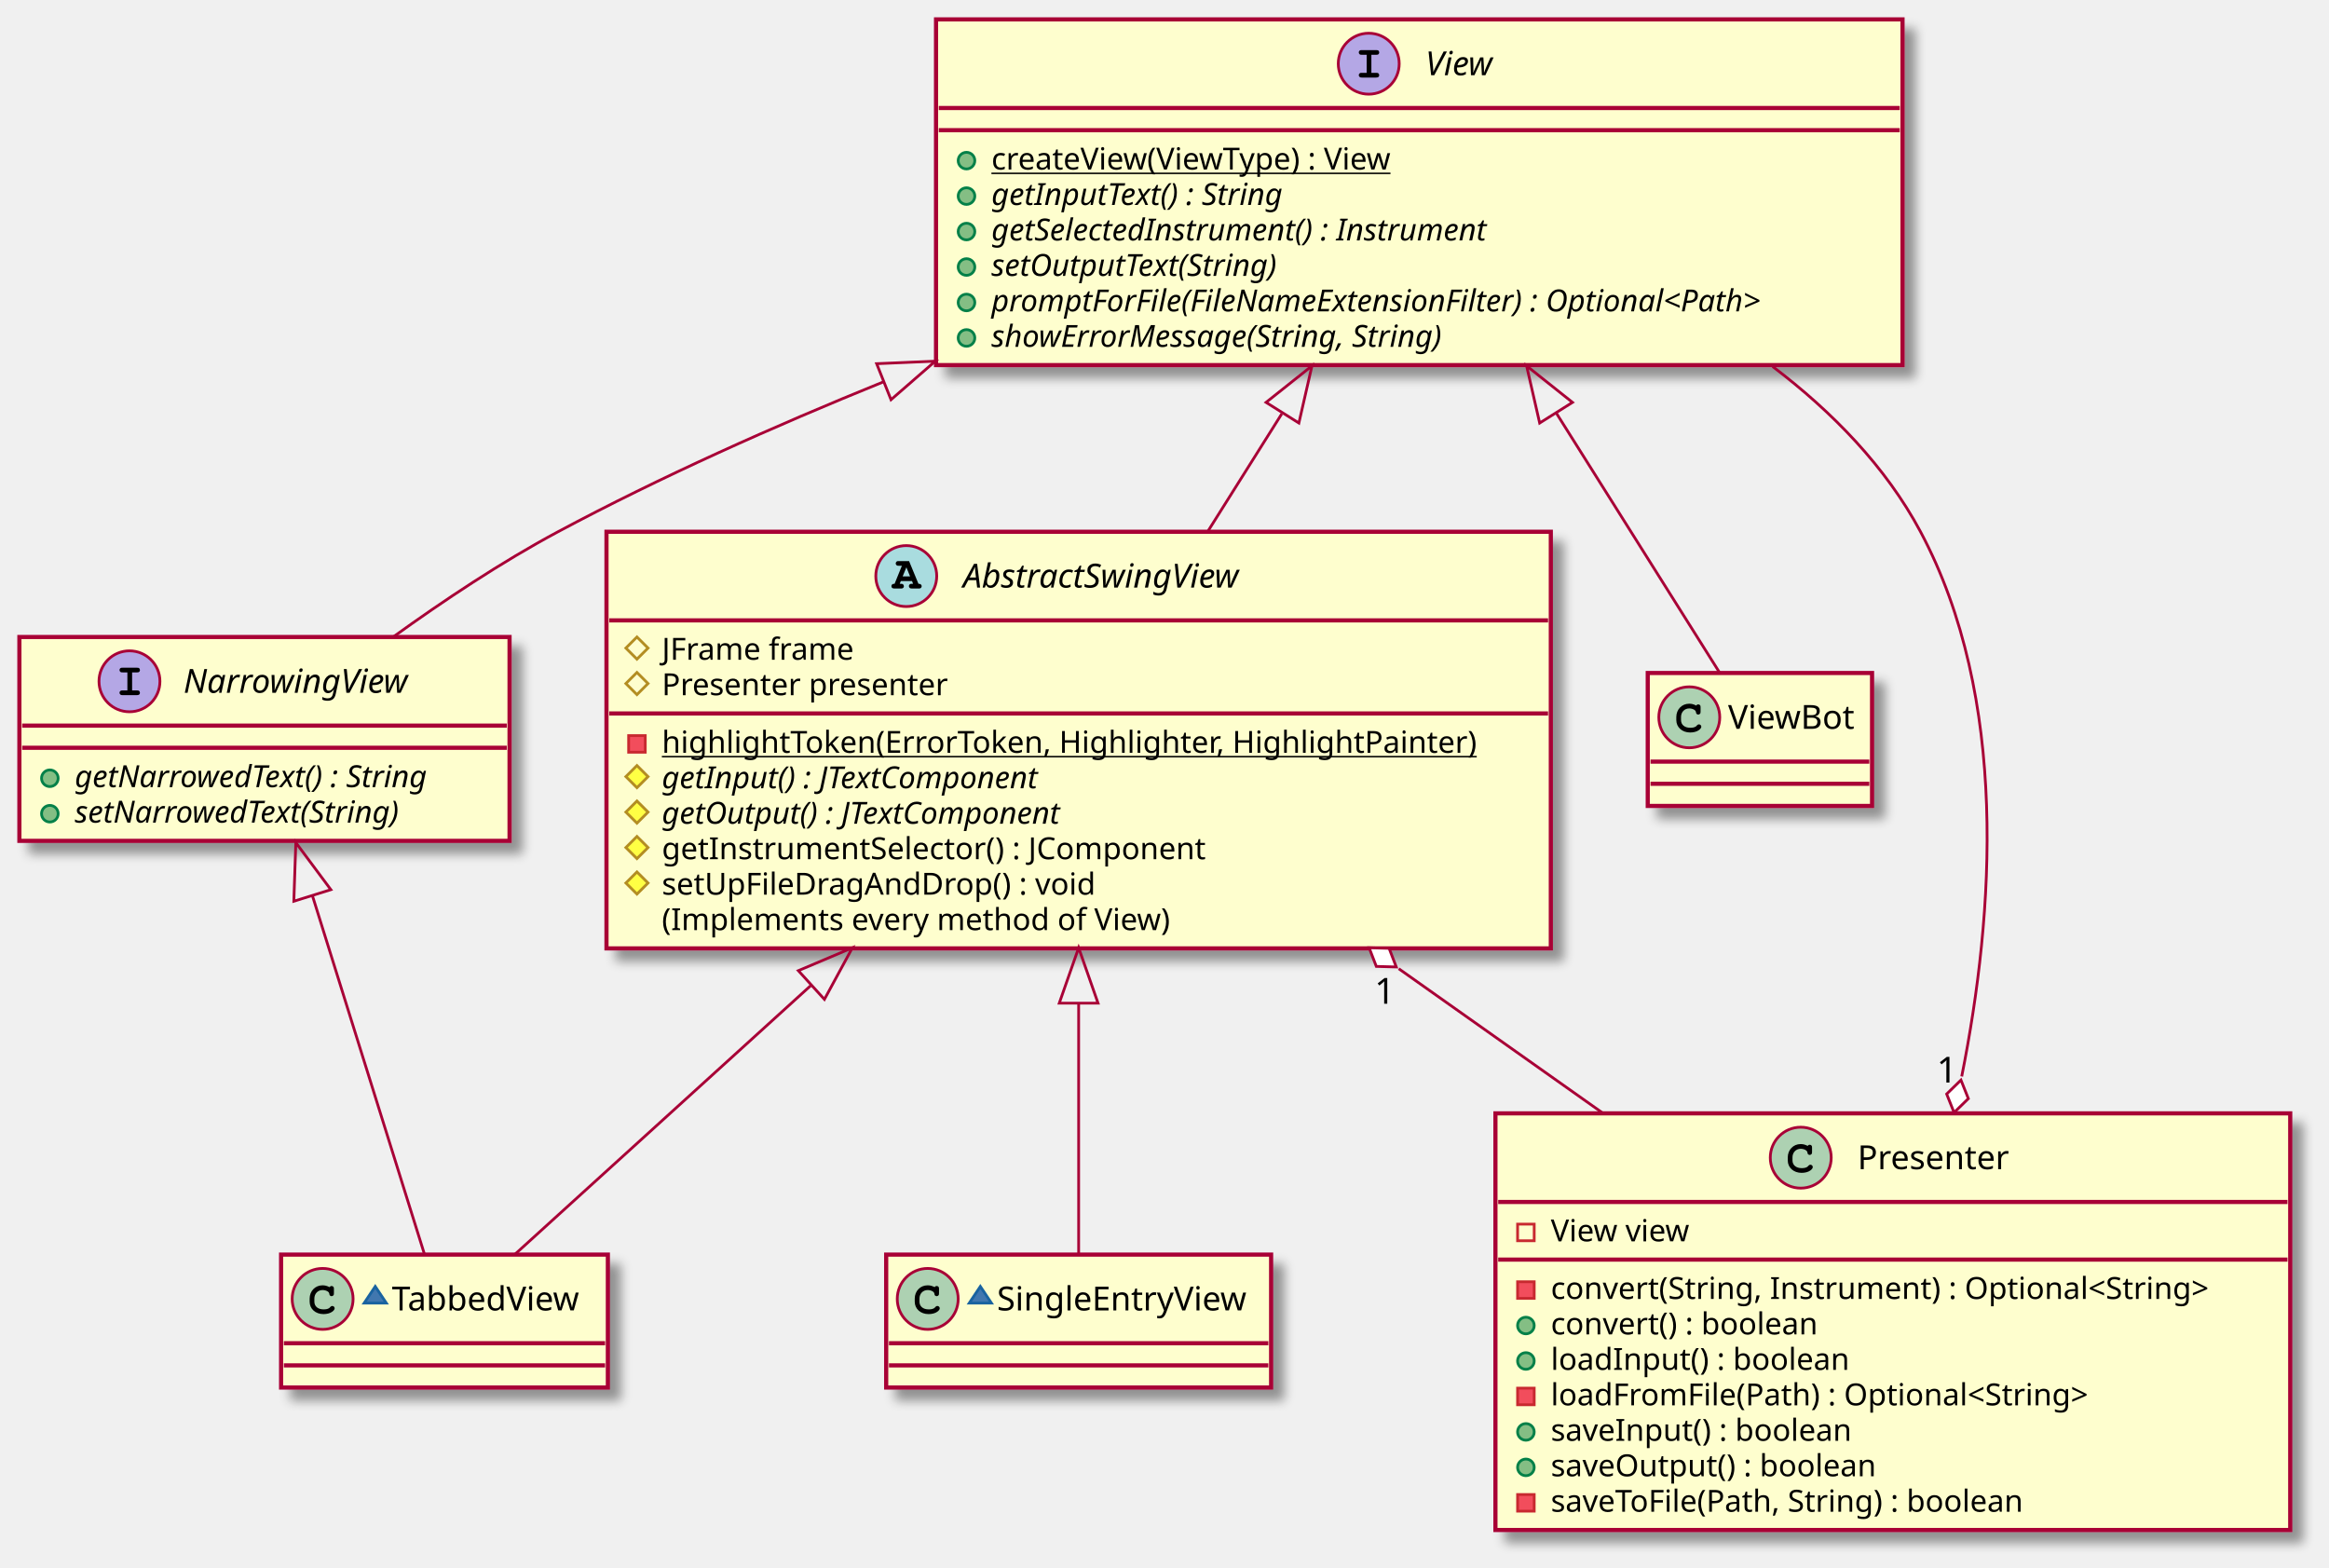
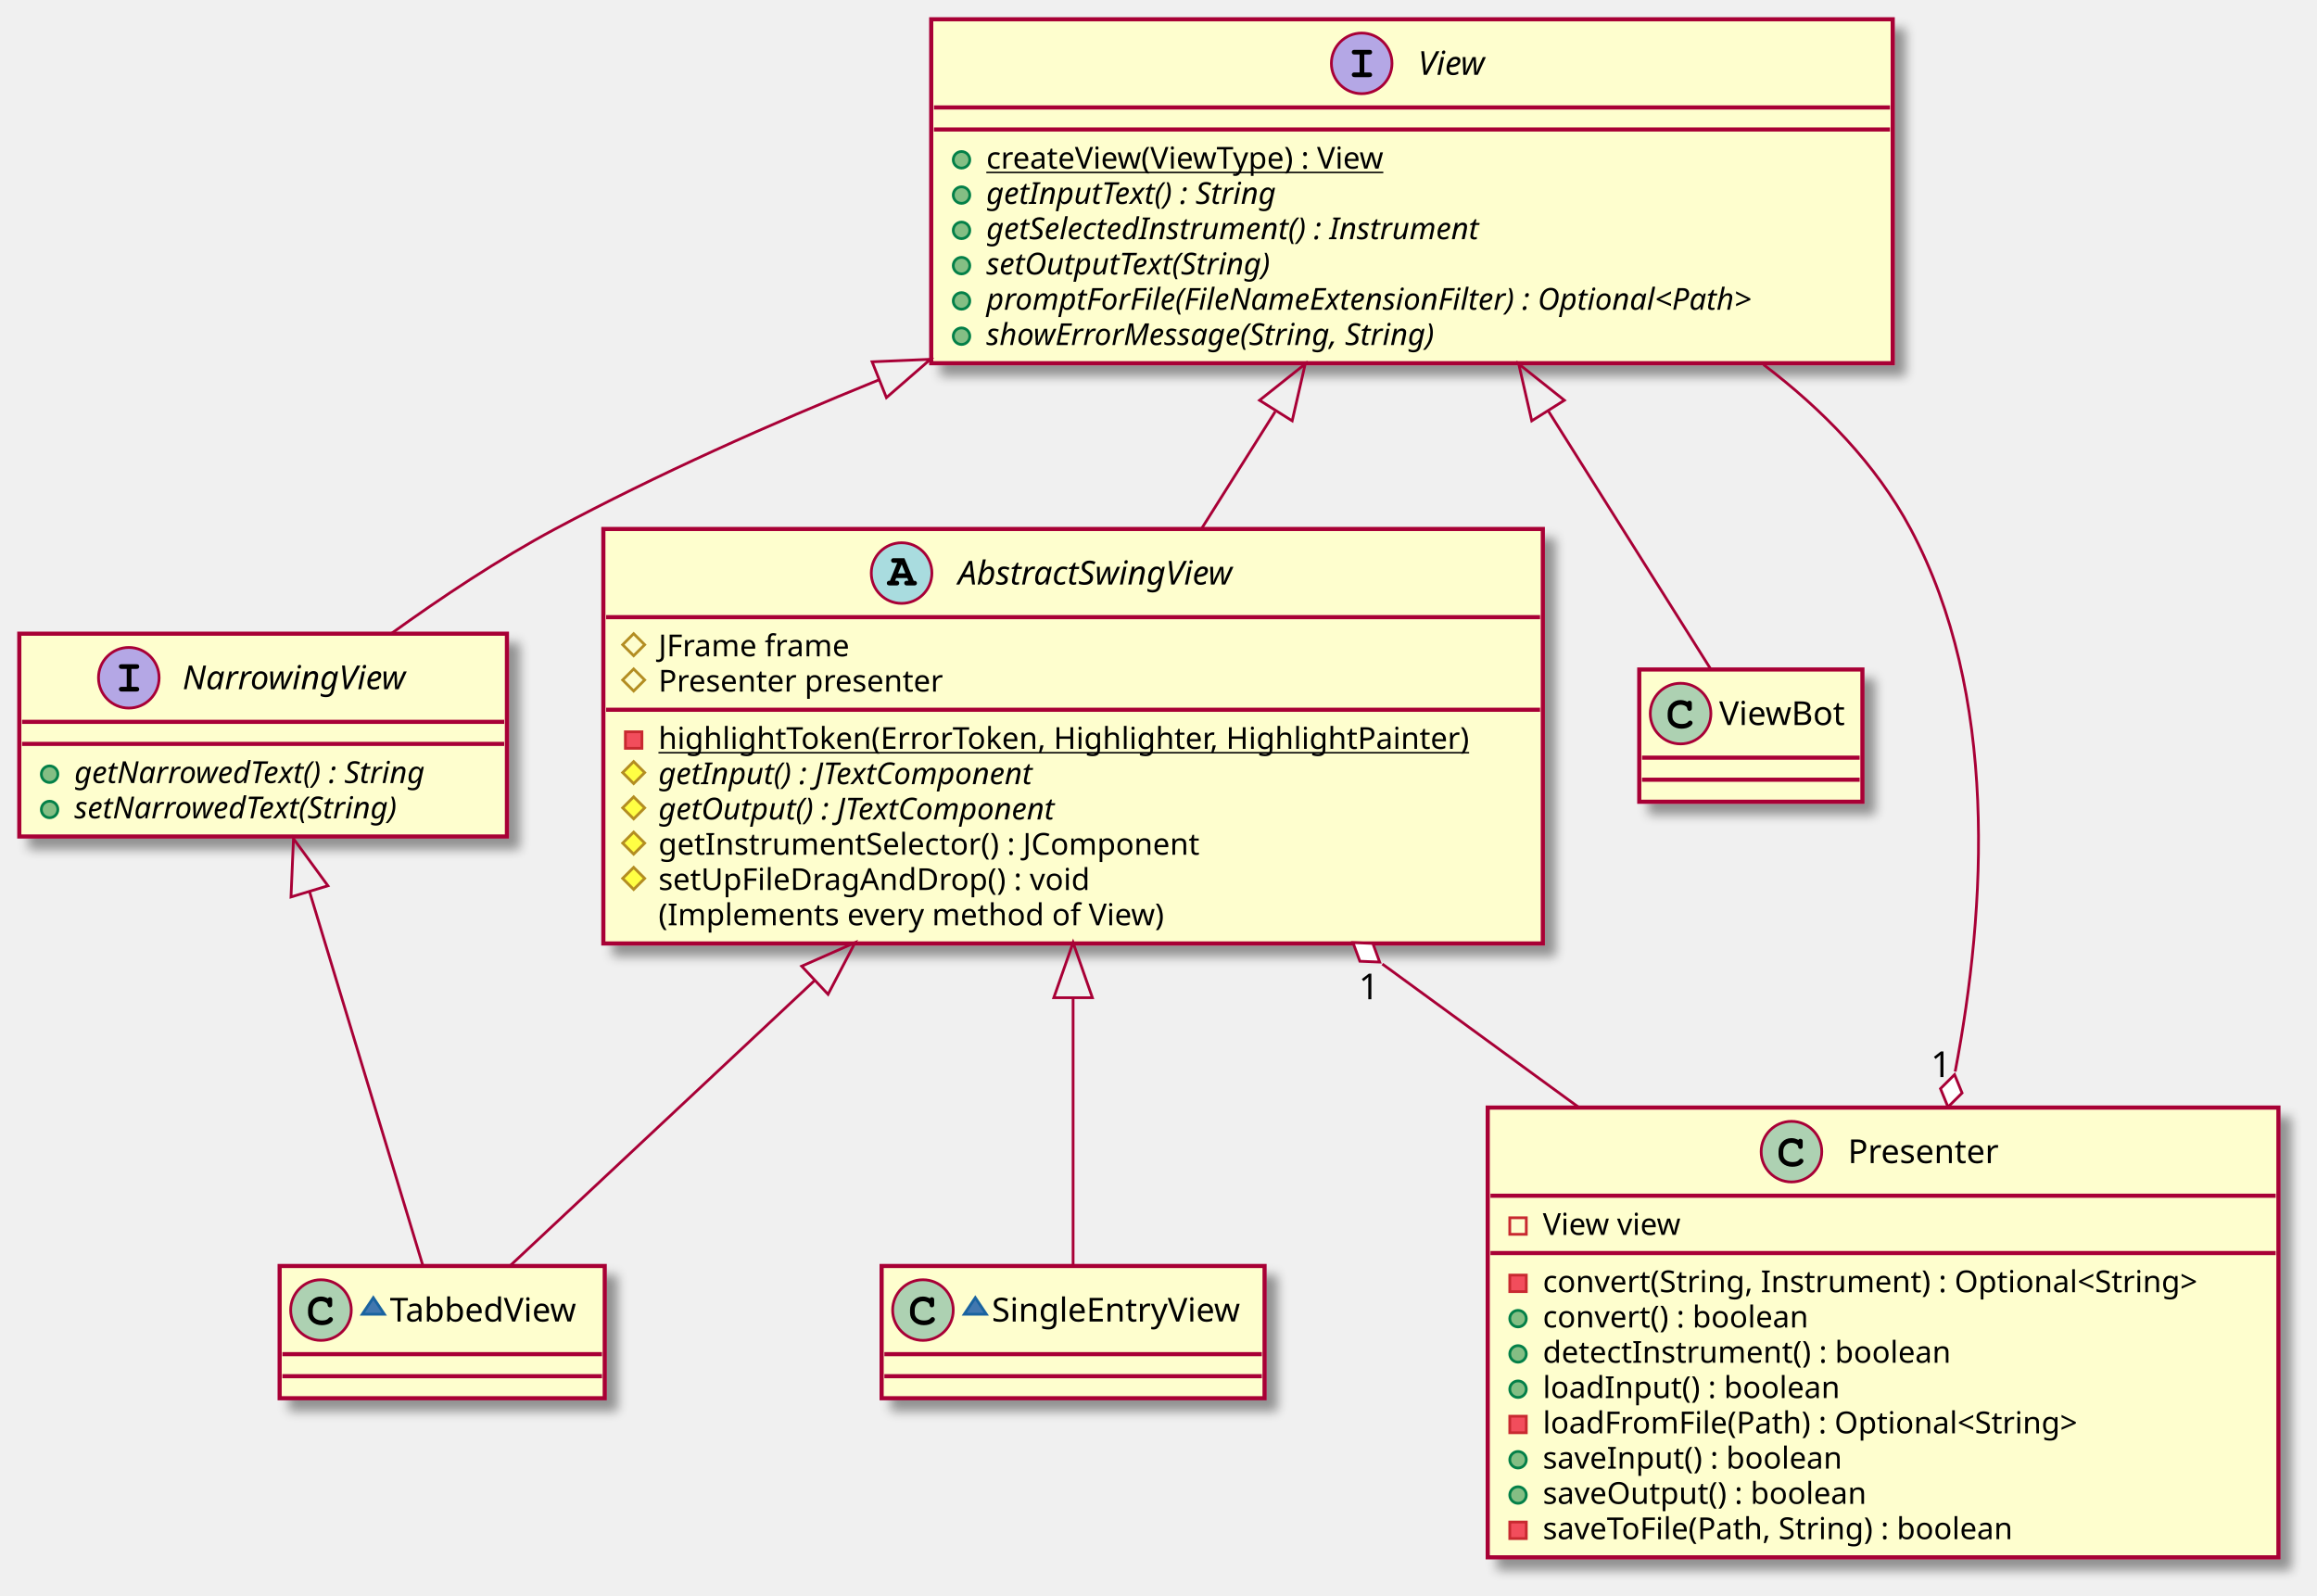
- <svg xmlns="http://www.w3.org/2000/svg" contentScriptType="application/ecmascript" contentStyleType="text/css" height="566px" preserveAspectRatio="none" style="width:841px;height:566px;" version="1.1" viewBox="0 0 841 566" width="841px" zoomAndPan="magnify">
+ <svg xmlns="http://www.w3.org/2000/svg" contentScriptType="application/ecmascript" contentStyleType="text/css" height="579px" preserveAspectRatio="none" style="width:841px;height:579px;" version="1.1" viewBox="0 0 841 579" width="841px" zoomAndPan="magnify">
  <defs>
-     <filter height="300%" id="fc795cn2rdwte" width="300%" x="-1" y="-1">
+     <filter height="300%" id="f1arp158knhkvv" width="300%" x="-1" y="-1">
      <feGaussianBlur result="blurOut" stdDeviation="2.0" />
      <feColorMatrix in="blurOut" result="blurOut2" type="matrix" values="0 0 0 0 0 0 0 0 0 0 0 0 0 0 0 0 0 0 .4 0" />
      <feOffset dx="4.0" dy="4.0" in="blurOut2" result="blurOut3" />
      <feBlend in="SourceGraphic" in2="blurOut3" mode="normal" />
    </filter>
  </defs>
  <g>
-     <rect codeLine="1" fill="#FEFECE" filter="url(#fc795cn2rdwte)" height="124.828" id="View" style="stroke:#A80036;stroke-width:1.5;" width="349" x="338" y="7" />
+     <rect codeLine="1" fill="#FEFECE" filter="url(#f1arp158knhkvv)" height="124.828" id="View" style="stroke:#A80036;stroke-width:1.5;" width="349" x="338" y="7" />
    <ellipse cx="494.25" cy="23" fill="#B4A7E5" rx="11" ry="11" style="stroke:#A80036;stroke-width:1.0;" />
    <path d="M495.203,19.781 L496.922,19.781 C497.312,19.781 497.5,19.75 497.625,19.672 C497.891,19.516 498.031,19.234 498.031,18.938 C498.031,18.672 497.922,18.406 497.688,18.234 C497.516,18.125 497.375,18.094 496.922,18.094 L491.781,18.094 C491.344,18.094 491.219,18.109 491.062,18.203 C490.812,18.359 490.656,18.656 490.656,18.938 C490.656,19.219 490.797,19.469 491.016,19.641 C491.172,19.75 491.359,19.781 491.781,19.781 L493.5,19.781 L493.5,26.297 L491.781,26.297 C491.344,26.297 491.219,26.312 491.062,26.422 C490.812,26.578 490.656,26.859 490.656,27.156 C490.656,27.406 490.797,27.672 491.016,27.828 C491.172,27.953 491.375,28 491.781,28 L496.922,28 C497.672,28 498.031,27.719 498.031,27.156 C498.031,26.875 497.922,26.625 497.688,26.453 C497.516,26.328 497.375,26.297 496.922,26.297 L495.203,26.297 L495.203,19.781 Z " fill="#000000" />
    <text fill="#000000" font-family="sans-serif" font-size="12" font-style="italic" lengthAdjust="spacing" textLength="28" x="514.75" y="27.154">View</text>
    <line style="stroke:#A80036;stroke-width:1.5;" x1="339" x2="686" y1="39" y2="39" />
    <line style="stroke:#A80036;stroke-width:1.5;" x1="339" x2="686" y1="47" y2="47" />
    <ellipse cx="349" cy="58" fill="#84BE84" rx="3" ry="3" style="stroke:#038048;stroke-width:1.0;" />
    <text fill="#000000" font-family="sans-serif" font-size="11" lengthAdjust="spacing" text-decoration="underline" textLength="169" x="358" y="61.21">createView(ViewType) : View</text>
    <ellipse cx="349" cy="70.805" fill="#84BE84" rx="3" ry="3" style="stroke:#038048;stroke-width:1.0;" />
    <text fill="#000000" font-family="sans-serif" font-size="11" font-style="italic" lengthAdjust="spacing" textLength="124" x="358" y="74.015">getInputText() : String</text>
    <ellipse cx="349" cy="83.609" fill="#84BE84" rx="3" ry="3" style="stroke:#038048;stroke-width:1.0;" />
    <text fill="#000000" font-family="sans-serif" font-size="11" font-style="italic" lengthAdjust="spacing" textLength="208" x="358" y="86.82">getSelectedInstrument() : Instrument</text>
    <ellipse cx="349" cy="96.414" fill="#84BE84" rx="3" ry="3" style="stroke:#038048;stroke-width:1.0;" />
    <text fill="#000000" font-family="sans-serif" font-size="11" font-style="italic" lengthAdjust="spacing" textLength="121" x="358" y="99.624">setOutputText(String)</text>
    <ellipse cx="349" cy="109.219" fill="#84BE84" rx="3" ry="3" style="stroke:#038048;stroke-width:1.0;" />
    <text fill="#000000" font-family="sans-serif" font-size="11" font-style="italic" lengthAdjust="spacing" textLength="323" x="358" y="112.429">promptForFile(FileNameExtensionFilter) : Optional&lt;Path&gt;</text>
    <ellipse cx="349" cy="122.023" fill="#84BE84" rx="3" ry="3" style="stroke:#038048;stroke-width:1.0;" />
    <text fill="#000000" font-family="sans-serif" font-size="11" font-style="italic" lengthAdjust="spacing" textLength="189" x="358" y="125.234">showErrorMessage(String, String)</text>
-     <rect codeLine="10" fill="#FEFECE" filter="url(#fc795cn2rdwte)" height="73.609" id="NarrowingView" style="stroke:#A80036;stroke-width:1.5;" width="177" x="7" y="230" />
+     <rect codeLine="10" fill="#FEFECE" filter="url(#f1arp158knhkvv)" height="73.609" id="NarrowingView" style="stroke:#A80036;stroke-width:1.5;" width="177" x="7" y="230" />
    <ellipse cx="46.75" cy="246" fill="#B4A7E5" rx="11" ry="11" style="stroke:#A80036;stroke-width:1.0;" />
    <path d="M47.703,242.781 L49.422,242.781 C49.812,242.781 50,242.75 50.125,242.672 C50.391,242.516 50.531,242.234 50.531,241.938 C50.531,241.672 50.422,241.406 50.188,241.234 C50.016,241.125 49.875,241.094 49.422,241.094 L44.281,241.094 C43.844,241.094 43.719,241.109 43.562,241.203 C43.312,241.359 43.156,241.656 43.156,241.938 C43.156,242.219 43.297,242.469 43.516,242.641 C43.672,242.75 43.859,242.781 44.281,242.781 L46,242.781 L46,249.297 L44.281,249.297 C43.844,249.297 43.719,249.312 43.562,249.422 C43.312,249.578 43.156,249.859 43.156,250.156 C43.156,250.406 43.297,250.672 43.516,250.828 C43.672,250.953 43.875,251 44.281,251 L49.422,251 C50.172,251 50.531,250.719 50.531,250.156 C50.531,249.875 50.422,249.625 50.188,249.453 C50.016,249.328 49.875,249.297 49.422,249.297 L47.703,249.297 L47.703,242.781 Z " fill="#000000" />
    <text fill="#000000" font-family="sans-serif" font-size="12" font-style="italic" lengthAdjust="spacing" textLength="90" x="66.25" y="250.154">NarrowingView</text>
    <line style="stroke:#A80036;stroke-width:1.5;" x1="8" x2="183" y1="262" y2="262" />
    <line style="stroke:#A80036;stroke-width:1.5;" x1="8" x2="183" y1="270" y2="270" />
    <ellipse cx="18" cy="281" fill="#84BE84" rx="3" ry="3" style="stroke:#038048;stroke-width:1.0;" />
    <text fill="#000000" font-family="sans-serif" font-size="11" font-style="italic" lengthAdjust="spacing" textLength="151" x="27" y="284.21">getNarrowedText() : String</text>
    <ellipse cx="18" cy="293.805" fill="#84BE84" rx="3" ry="3" style="stroke:#038048;stroke-width:1.0;" />
    <text fill="#000000" font-family="sans-serif" font-size="11" font-style="italic" lengthAdjust="spacing" textLength="138" x="27" y="297.015">setNarrowedText(String)</text>
-     <rect codeLine="15" fill="#FEFECE" filter="url(#fc795cn2rdwte)" height="150.438" id="Presenter" style="stroke:#A80036;stroke-width:1.5;" width="287" x="540" y="402" />
+     <rect codeLine="15" fill="#FEFECE" filter="url(#f1arp158knhkvv)" height="163.242" id="Presenter" style="stroke:#A80036;stroke-width:1.5;" width="287" x="540" y="402" />
    <ellipse cx="650.25" cy="418" fill="#ADD1B2" rx="11" ry="11" style="stroke:#A80036;stroke-width:1.0;" />
    <path d="M652.594,413.672 C651.656,413.234 651.062,413.094 650.188,413.094 C647.562,413.094 645.562,415.172 645.562,417.891 L645.562,419.016 C645.562,421.594 647.672,423.484 650.562,423.484 C651.781,423.484 652.938,423.188 653.688,422.641 C654.266,422.234 654.594,421.781 654.594,421.391 C654.594,420.938 654.203,420.547 653.734,420.547 C653.516,420.547 653.312,420.625 653.125,420.812 C652.672,421.297 652.672,421.297 652.484,421.391 C652.062,421.656 651.375,421.781 650.609,421.781 C648.562,421.781 647.266,420.688 647.266,418.984 L647.266,417.891 C647.266,416.109 648.516,414.797 650.25,414.797 C650.828,414.797 651.438,414.953 651.906,415.203 C652.391,415.484 652.562,415.703 652.656,416.109 C652.719,416.516 652.75,416.641 652.891,416.766 C653.031,416.906 653.266,417.016 653.484,417.016 C653.75,417.016 654.016,416.875 654.188,416.656 C654.297,416.5 654.328,416.312 654.328,415.891 L654.328,414.469 C654.328,414.031 654.312,413.906 654.219,413.75 C654.062,413.484 653.781,413.344 653.484,413.344 C653.188,413.344 652.984,413.438 652.766,413.75 L652.594,413.672 Z " fill="#000000" />
    <text fill="#000000" font-family="sans-serif" font-size="12" lengthAdjust="spacing" textLength="58" x="670.75" y="422.154">Presenter</text>
    <line style="stroke:#A80036;stroke-width:1.5;" x1="541" x2="826" y1="434" y2="434" />
    <rect fill="none" height="6" style="stroke:#C82930;stroke-width:1.0;" width="6" x="548" y="442" />
    <text fill="#000000" font-family="sans-serif" font-size="11" lengthAdjust="spacing" textLength="59" x="560" y="448.21">View view</text>
    <line style="stroke:#A80036;stroke-width:1.5;" x1="541" x2="826" y1="454.805" y2="454.805" />
    <rect fill="#F24D5C" height="6" style="stroke:#C82930;stroke-width:1.0;" width="6" x="548" y="462.805" />
    <text fill="#000000" font-family="sans-serif" font-size="11" lengthAdjust="spacing" textLength="261" x="560" y="469.015">convert(String, Instrument) : Optional&lt;String&gt;</text>
    <ellipse cx="551" cy="478.609" fill="#84BE84" rx="3" ry="3" style="stroke:#038048;stroke-width:1.0;" />
    <text fill="#000000" font-family="sans-serif" font-size="11" lengthAdjust="spacing" textLength="108" x="560" y="481.82">convert() : boolean</text>
    <ellipse cx="551" cy="491.414" fill="#84BE84" rx="3" ry="3" style="stroke:#038048;stroke-width:1.0;" />
-     <text fill="#000000" font-family="sans-serif" font-size="11" lengthAdjust="spacing" textLength="117" x="560" y="494.625">loadInput() : boolean</text>
-     <rect fill="#F24D5C" height="6" style="stroke:#C82930;stroke-width:1.0;" width="6" x="548" y="501.219" />
-     <text fill="#000000" font-family="sans-serif" font-size="11" lengthAdjust="spacing" textLength="213" x="560" y="507.429">loadFromFile(Path) : Optional&lt;String&gt;</text>
-     <ellipse cx="551" cy="517.023" fill="#84BE84" rx="3" ry="3" style="stroke:#038048;stroke-width:1.0;" />
-     <text fill="#000000" font-family="sans-serif" font-size="11" lengthAdjust="spacing" textLength="121" x="560" y="520.234">saveInput() : boolean</text>
+     <text fill="#000000" font-family="sans-serif" font-size="11" lengthAdjust="spacing" textLength="163" x="560" y="494.625">detectInstrument() : boolean</text>
+     <ellipse cx="551" cy="504.219" fill="#84BE84" rx="3" ry="3" style="stroke:#038048;stroke-width:1.0;" />
+     <text fill="#000000" font-family="sans-serif" font-size="11" lengthAdjust="spacing" textLength="117" x="560" y="507.429">loadInput() : boolean</text>
+     <rect fill="#F24D5C" height="6" style="stroke:#C82930;stroke-width:1.0;" width="6" x="548" y="514.023" />
+     <text fill="#000000" font-family="sans-serif" font-size="11" lengthAdjust="spacing" textLength="213" x="560" y="520.234">loadFromFile(Path) : Optional&lt;String&gt;</text>
    <ellipse cx="551" cy="529.828" fill="#84BE84" rx="3" ry="3" style="stroke:#038048;stroke-width:1.0;" />
-     <text fill="#000000" font-family="sans-serif" font-size="11" lengthAdjust="spacing" textLength="131" x="560" y="533.039">saveOutput() : boolean</text>
-     <rect fill="#F24D5C" height="6" style="stroke:#C82930;stroke-width:1.0;" width="6" x="548" y="539.633" />
-     <text fill="#000000" font-family="sans-serif" font-size="11" lengthAdjust="spacing" textLength="191" x="560" y="545.843">saveToFile(Path, String) : boolean</text>
-     <rect codeLine="27" fill="#FEFECE" filter="url(#fc795cn2rdwte)" height="150.438" id="AbstractSwingView" style="stroke:#A80036;stroke-width:1.5;" width="341" x="219" y="192" />
+     <text fill="#000000" font-family="sans-serif" font-size="11" lengthAdjust="spacing" textLength="121" x="560" y="533.039">saveInput() : boolean</text>
+     <ellipse cx="551" cy="542.633" fill="#84BE84" rx="3" ry="3" style="stroke:#038048;stroke-width:1.0;" />
+     <text fill="#000000" font-family="sans-serif" font-size="11" lengthAdjust="spacing" textLength="131" x="560" y="545.843">saveOutput() : boolean</text>
+     <rect fill="#F24D5C" height="6" style="stroke:#C82930;stroke-width:1.0;" width="6" x="548" y="552.438" />
+     <text fill="#000000" font-family="sans-serif" font-size="11" lengthAdjust="spacing" textLength="191" x="560" y="558.648">saveToFile(Path, String) : boolean</text>
+     <rect codeLine="28" fill="#FEFECE" filter="url(#f1arp158knhkvv)" height="150.438" id="AbstractSwingView" style="stroke:#A80036;stroke-width:1.5;" width="341" x="219" y="192" />
    <ellipse cx="327.25" cy="208" fill="#A9DCDF" rx="11" ry="11" style="stroke:#A80036;stroke-width:1.0;" />
    <path d="M329.328,209.812 L329.719,210.797 L329.328,210.797 C328.875,210.797 328.766,210.812 328.609,210.922 C328.359,211.078 328.203,211.359 328.203,211.656 C328.203,211.922 328.344,212.172 328.562,212.328 C328.703,212.453 328.906,212.5 329.328,212.5 L331.688,212.5 C332.047,212.5 332.266,212.469 332.406,212.375 C332.656,212.234 332.812,211.938 332.812,211.656 C332.812,211.375 332.672,211.125 332.453,210.969 C332.281,210.828 332.125,210.797 331.656,210.797 L328.266,202.594 L324.594,202.594 C324.141,202.594 324.016,202.609 323.859,202.703 C323.609,202.875 323.453,203.156 323.453,203.438 C323.453,203.719 323.594,203.969 323.812,204.141 C323.984,204.25 324.156,204.281 324.594,204.281 L325.672,204.281 L323.031,210.797 C322.609,210.797 322.453,210.812 322.297,210.922 C322.047,211.078 321.891,211.359 321.891,211.656 C321.891,212.219 322.266,212.5 323.016,212.5 L325.281,212.5 C325.641,212.5 325.859,212.469 325.984,212.375 C326.25,212.234 326.391,211.938 326.391,211.656 C326.391,211.375 326.266,211.125 326.047,210.953 C325.875,210.828 325.734,210.797 325.281,210.797 L324.891,210.797 L325.281,209.812 L329.328,209.812 Z M328.625,208.109 L325.953,208.109 L327.297,204.844 L328.625,208.109 Z " fill="#000000" />
    <text fill="#000000" font-family="sans-serif" font-size="12" font-style="italic" lengthAdjust="spacing" textLength="116" x="347.75" y="212.154">AbstractSwingView</text>
    <line style="stroke:#A80036;stroke-width:1.5;" x1="220" x2="559" y1="224" y2="224" />
    <polygon fill="none" points="230,230,234,234,230,238,226,234" style="stroke:#B38D22;stroke-width:1.0;" />
    <text fill="#000000" font-family="sans-serif" font-size="11" lengthAdjust="spacing" textLength="77" x="239" y="238.21">JFrame frame</text>
    <polygon fill="none" points="230,242.805,234,246.805,230,250.805,226,246.805" style="stroke:#B38D22;stroke-width:1.0;" />
    <text fill="#000000" font-family="sans-serif" font-size="11" lengthAdjust="spacing" textLength="115" x="239" y="251.015">Presenter presenter</text>
    <line style="stroke:#A80036;stroke-width:1.5;" x1="220" x2="559" y1="257.609" y2="257.609" />
    <rect fill="#F24D5C" height="6" style="stroke:#C82930;stroke-width:1.0;" width="6" x="227" y="265.609" />
    <text fill="#000000" font-family="sans-serif" font-size="11" lengthAdjust="spacing" text-decoration="underline" textLength="315" x="239" y="271.82">highlightToken(ErrorToken, Highlighter, HighlightPainter)</text>
    <polygon fill="#FFFF44" points="230,276.414,234,280.414,230,284.414,226,280.414" style="stroke:#B38D22;stroke-width:1.0;" />
    <text fill="#000000" font-family="sans-serif" font-size="11" font-style="italic" lengthAdjust="spacing" textLength="159" x="239" y="284.625">getInput() : JTextComponent</text>
    <polygon fill="#FFFF44" points="230,289.219,234,293.219,230,297.219,226,293.219" style="stroke:#B38D22;stroke-width:1.0;" />
    <text fill="#000000" font-family="sans-serif" font-size="11" font-style="italic" lengthAdjust="spacing" textLength="169" x="239" y="297.429">getOutput() : JTextComponent</text>
    <polygon fill="#FFFF44" points="230,302.023,234,306.023,230,310.023,226,306.023" style="stroke:#B38D22;stroke-width:1.0;" />
    <text fill="#000000" font-family="sans-serif" font-size="11" lengthAdjust="spacing" textLength="216" x="239" y="310.234">getInstrumentSelector() : JComponent</text>
    <polygon fill="#FFFF44" points="230,314.828,234,318.828,230,322.828,226,318.828" style="stroke:#B38D22;stroke-width:1.0;" />
    <text fill="#000000" font-family="sans-serif" font-size="11" lengthAdjust="spacing" textLength="172" x="239" y="323.039">setUpFileDragAndDrop() : void</text>
    <text fill="#000000" font-family="sans-serif" font-size="11" lengthAdjust="spacing" textLength="209" x="239" y="335.843">(Implements every method of View)</text>
-     <rect codeLine="39" fill="#FEFECE" filter="url(#fc795cn2rdwte)" height="48" id="TabbedView" style="stroke:#A80036;stroke-width:1.5;" width="118" x="101.5" y="453" />
-     <ellipse cx="116.5" cy="469" fill="#ADD1B2" rx="11" ry="11" style="stroke:#A80036;stroke-width:1.0;" />
-     <path d="M118.844,464.672 C117.906,464.234 117.312,464.094 116.438,464.094 C113.812,464.094 111.812,466.172 111.812,468.891 L111.812,470.016 C111.812,472.594 113.922,474.484 116.812,474.484 C118.031,474.484 119.188,474.188 119.938,473.641 C120.516,473.234 120.844,472.781 120.844,472.391 C120.844,471.938 120.453,471.547 119.984,471.547 C119.766,471.547 119.562,471.625 119.375,471.812 C118.922,472.297 118.922,472.297 118.734,472.391 C118.312,472.656 117.625,472.781 116.859,472.781 C114.812,472.781 113.516,471.688 113.516,469.984 L113.516,468.891 C113.516,467.109 114.766,465.797 116.5,465.797 C117.078,465.797 117.688,465.953 118.156,466.203 C118.641,466.484 118.812,466.703 118.906,467.109 C118.969,467.516 119,467.641 119.141,467.766 C119.281,467.906 119.516,468.016 119.734,468.016 C120,468.016 120.266,467.875 120.438,467.656 C120.547,467.5 120.578,467.312 120.578,466.891 L120.578,465.469 C120.578,465.031 120.562,464.906 120.469,464.75 C120.312,464.484 120.031,464.344 119.734,464.344 C119.438,464.344 119.234,464.438 119.016,464.75 L118.844,464.672 Z " fill="#000000" />
-     <polygon fill="#4177AF" points="135.5,464.5,131.5,470.5,139.5,470.5" style="stroke:#1963A0;stroke-width:1.0;" />
-     <text fill="#000000" font-family="sans-serif" font-size="12" lengthAdjust="spacing" textLength="75" x="141.5" y="473.154">TabbedView</text>
-     <line style="stroke:#A80036;stroke-width:1.5;" x1="102.5" x2="218.5" y1="485" y2="485" />
-     <line style="stroke:#A80036;stroke-width:1.5;" x1="102.5" x2="218.5" y1="493" y2="493" />
-     <rect codeLine="41" fill="#FEFECE" filter="url(#fc795cn2rdwte)" height="48" id="SingleEntryView" style="stroke:#A80036;stroke-width:1.5;" width="139" x="320" y="453" />
-     <ellipse cx="335" cy="469" fill="#ADD1B2" rx="11" ry="11" style="stroke:#A80036;stroke-width:1.0;" />
-     <path d="M337.344,464.672 C336.406,464.234 335.812,464.094 334.938,464.094 C332.312,464.094 330.312,466.172 330.312,468.891 L330.312,470.016 C330.312,472.594 332.422,474.484 335.312,474.484 C336.531,474.484 337.688,474.188 338.438,473.641 C339.016,473.234 339.344,472.781 339.344,472.391 C339.344,471.938 338.953,471.547 338.484,471.547 C338.266,471.547 338.062,471.625 337.875,471.812 C337.422,472.297 337.422,472.297 337.234,472.391 C336.812,472.656 336.125,472.781 335.359,472.781 C333.312,472.781 332.016,471.688 332.016,469.984 L332.016,468.891 C332.016,467.109 333.266,465.797 335,465.797 C335.578,465.797 336.188,465.953 336.656,466.203 C337.141,466.484 337.312,466.703 337.406,467.109 C337.469,467.516 337.5,467.641 337.641,467.766 C337.781,467.906 338.016,468.016 338.234,468.016 C338.5,468.016 338.766,467.875 338.938,467.656 C339.047,467.5 339.078,467.312 339.078,466.891 L339.078,465.469 C339.078,465.031 339.062,464.906 338.969,464.75 C338.812,464.484 338.531,464.344 338.234,464.344 C337.938,464.344 337.734,464.438 337.516,464.75 L337.344,464.672 Z " fill="#000000" />
-     <polygon fill="#4177AF" points="354,464.5,350,470.5,358,470.5" style="stroke:#1963A0;stroke-width:1.0;" />
-     <text fill="#000000" font-family="sans-serif" font-size="12" lengthAdjust="spacing" textLength="96" x="360" y="473.154">SingleEntryView</text>
-     <line style="stroke:#A80036;stroke-width:1.5;" x1="321" x2="458" y1="485" y2="485" />
-     <line style="stroke:#A80036;stroke-width:1.5;" x1="321" x2="458" y1="493" y2="493" />
-     <rect fill="#FEFECE" filter="url(#fc795cn2rdwte)" height="48" id="ViewBot" style="stroke:#A80036;stroke-width:1.5;" width="81" x="595" y="243" />
+     <rect codeLine="40" fill="#FEFECE" filter="url(#f1arp158knhkvv)" height="48" id="TabbedView" style="stroke:#A80036;stroke-width:1.5;" width="118" x="101.5" y="459.5" />
+     <ellipse cx="116.5" cy="475.5" fill="#ADD1B2" rx="11" ry="11" style="stroke:#A80036;stroke-width:1.0;" />
+     <path d="M118.844,471.172 C117.906,470.734 117.312,470.594 116.438,470.594 C113.812,470.594 111.812,472.672 111.812,475.391 L111.812,476.516 C111.812,479.094 113.922,480.984 116.812,480.984 C118.031,480.984 119.188,480.688 119.938,480.141 C120.516,479.734 120.844,479.281 120.844,478.891 C120.844,478.438 120.453,478.047 119.984,478.047 C119.766,478.047 119.562,478.125 119.375,478.312 C118.922,478.797 118.922,478.797 118.734,478.891 C118.312,479.156 117.625,479.281 116.859,479.281 C114.812,479.281 113.516,478.188 113.516,476.484 L113.516,475.391 C113.516,473.609 114.766,472.297 116.5,472.297 C117.078,472.297 117.688,472.453 118.156,472.703 C118.641,472.984 118.812,473.203 118.906,473.609 C118.969,474.016 119,474.141 119.141,474.266 C119.281,474.406 119.516,474.516 119.734,474.516 C120,474.516 120.266,474.375 120.438,474.156 C120.547,474 120.578,473.812 120.578,473.391 L120.578,471.969 C120.578,471.531 120.562,471.406 120.469,471.25 C120.312,470.984 120.031,470.844 119.734,470.844 C119.438,470.844 119.234,470.938 119.016,471.25 L118.844,471.172 Z " fill="#000000" />
+     <polygon fill="#4177AF" points="135.5,471,131.5,477,139.5,477" style="stroke:#1963A0;stroke-width:1.0;" />
+     <text fill="#000000" font-family="sans-serif" font-size="12" lengthAdjust="spacing" textLength="75" x="141.5" y="479.654">TabbedView</text>
+     <line style="stroke:#A80036;stroke-width:1.5;" x1="102.5" x2="218.5" y1="491.5" y2="491.5" />
+     <line style="stroke:#A80036;stroke-width:1.5;" x1="102.5" x2="218.5" y1="499.5" y2="499.5" />
+     <rect codeLine="42" fill="#FEFECE" filter="url(#f1arp158knhkvv)" height="48" id="SingleEntryView" style="stroke:#A80036;stroke-width:1.5;" width="139" x="320" y="459.5" />
+     <ellipse cx="335" cy="475.5" fill="#ADD1B2" rx="11" ry="11" style="stroke:#A80036;stroke-width:1.0;" />
+     <path d="M337.344,471.172 C336.406,470.734 335.812,470.594 334.938,470.594 C332.312,470.594 330.312,472.672 330.312,475.391 L330.312,476.516 C330.312,479.094 332.422,480.984 335.312,480.984 C336.531,480.984 337.688,480.688 338.438,480.141 C339.016,479.734 339.344,479.281 339.344,478.891 C339.344,478.438 338.953,478.047 338.484,478.047 C338.266,478.047 338.062,478.125 337.875,478.312 C337.422,478.797 337.422,478.797 337.234,478.891 C336.812,479.156 336.125,479.281 335.359,479.281 C333.312,479.281 332.016,478.188 332.016,476.484 L332.016,475.391 C332.016,473.609 333.266,472.297 335,472.297 C335.578,472.297 336.188,472.453 336.656,472.703 C337.141,472.984 337.312,473.203 337.406,473.609 C337.469,474.016 337.5,474.141 337.641,474.266 C337.781,474.406 338.016,474.516 338.234,474.516 C338.5,474.516 338.766,474.375 338.938,474.156 C339.047,474 339.078,473.812 339.078,473.391 L339.078,471.969 C339.078,471.531 339.062,471.406 338.969,471.25 C338.812,470.984 338.531,470.844 338.234,470.844 C337.938,470.844 337.734,470.938 337.516,471.25 L337.344,471.172 Z " fill="#000000" />
+     <polygon fill="#4177AF" points="354,471,350,477,358,477" style="stroke:#1963A0;stroke-width:1.0;" />
+     <text fill="#000000" font-family="sans-serif" font-size="12" lengthAdjust="spacing" textLength="96" x="360" y="479.654">SingleEntryView</text>
+     <line style="stroke:#A80036;stroke-width:1.5;" x1="321" x2="458" y1="491.5" y2="491.5" />
+     <line style="stroke:#A80036;stroke-width:1.5;" x1="321" x2="458" y1="499.5" y2="499.5" />
+     <rect fill="#FEFECE" filter="url(#f1arp158knhkvv)" height="48" id="ViewBot" style="stroke:#A80036;stroke-width:1.5;" width="81" x="595" y="243" />
    <ellipse cx="610" cy="259" fill="#ADD1B2" rx="11" ry="11" style="stroke:#A80036;stroke-width:1.0;" />
    <path d="M612.344,254.672 C611.406,254.234 610.812,254.094 609.938,254.094 C607.312,254.094 605.312,256.172 605.312,258.891 L605.312,260.016 C605.312,262.594 607.422,264.484 610.312,264.484 C611.531,264.484 612.688,264.188 613.438,263.641 C614.016,263.234 614.344,262.781 614.344,262.391 C614.344,261.938 613.953,261.547 613.484,261.547 C613.266,261.547 613.062,261.625 612.875,261.812 C612.422,262.297 612.422,262.297 612.234,262.391 C611.812,262.656 611.125,262.781 610.359,262.781 C608.312,262.781 607.016,261.688 607.016,259.984 L607.016,258.891 C607.016,257.109 608.266,255.797 610,255.797 C610.578,255.797 611.188,255.953 611.656,256.203 C612.141,256.484 612.312,256.703 612.406,257.109 C612.469,257.516 612.5,257.641 612.641,257.766 C612.781,257.906 613.016,258.016 613.234,258.016 C613.5,258.016 613.766,257.875 613.938,257.656 C614.047,257.5 614.078,257.312 614.078,256.891 L614.078,255.469 C614.078,255.031 614.062,254.906 613.969,254.75 C613.812,254.484 613.531,254.344 613.234,254.344 C612.938,254.344 612.734,254.438 612.516,254.75 L612.344,254.672 Z " fill="#000000" />
    <text fill="#000000" font-family="sans-serif" font-size="12" lengthAdjust="spacing" textLength="49" x="624" y="263.154">ViewBot</text>
    <line style="stroke:#A80036;stroke-width:1.5;" x1="596" x2="675" y1="275" y2="275" />
    <line style="stroke:#A80036;stroke-width:1.5;" x1="596" x2="675" y1="283" y2="283" />
-     <path codeLine="44" d="M708.376,388.677 C720.136,329.716 725.49,252.003 693.5,192 C680.947,168.455 661.581,148.664 640.107,132.344 " fill="none" id="Presenter-backto-View" style="stroke:#A80036;stroke-width:1.0;" />
-     <polygon fill="#FFFFFF" points="705.611,401.718,710.768,396.678,708.099,389.979,702.942,395.019,705.611,401.718" style="stroke:#A80036;stroke-width:1.0;" />
-     <text fill="#000000" font-family="sans-serif" font-size="13" lengthAdjust="spacing" textLength="8" x="699.337" y="390.88">1</text>
-     <path codeLine="45" d="M505.079,349.77 C529.341,366.935 554.801,384.948 578.645,401.817 " fill="none" id="AbstractSwingView-backto-Presenter" style="stroke:#A80036;stroke-width:1.0;" />
-     <polygon fill="#FFFFFF" points="494.396,342.212,496.984,348.943,504.192,349.143,501.604,342.412,494.396,342.212" style="stroke:#A80036;stroke-width:1.0;" />
-     <text fill="#000000" font-family="sans-serif" font-size="13" lengthAdjust="spacing" textLength="8" x="496.328" y="362.406">1</text>
-     <path codeLine="46" d="M462.859,149.401 C454.073,163.365 444.952,177.862 436.25,191.694 " fill="none" id="View-backto-AbstractSwingView" style="stroke:#A80036;stroke-width:1.0;" />
+     <path codeLine="45" d="M709.667,388.941 C721.042,329.18 725.461,251.948 693.5,192 C680.947,168.455 661.581,148.664 640.107,132.344 " fill="none" id="Presenter-backto-View" style="stroke:#A80036;stroke-width:1.0;" />
+     <polygon fill="#FFFFFF" points="707.062,401.8,712.174,396.714,709.445,390.039,704.333,395.125,707.062,401.8" style="stroke:#A80036;stroke-width:1.0;" />
+     <text fill="#000000" font-family="sans-serif" font-size="13" lengthAdjust="spacing" textLength="8" x="700.804" y="390.918">1</text>
+     <path codeLine="46" d="M501.744,349.892 C525.143,366.964 549.788,384.945 573.119,401.967 " fill="none" id="AbstractSwingView-backto-Presenter" style="stroke:#A80036;stroke-width:1.0;" />
+     <polygon fill="#FFFFFF" points="491.09,342.119,493.579,348.887,500.784,349.192,498.295,342.425,491.09,342.119" style="stroke:#A80036;stroke-width:1.0;" />
+     <text fill="#000000" font-family="sans-serif" font-size="13" lengthAdjust="spacing" textLength="8" x="493.154" y="362.69">1</text>
+     <path codeLine="47" d="M462.859,149.401 C454.073,163.365 444.952,177.862 436.25,191.694 " fill="none" id="View-backto-AbstractSwingView" style="stroke:#A80036;stroke-width:1.0;" />
    <polygon fill="none" points="457.175,145.29,473.751,132.089,469.025,152.745,457.175,145.29" style="stroke:#A80036;stroke-width:1.0;" />
-     <path codeLine="47" d="M319,137.878 C279.349,153.951 238.46,172.241 201.5,192 C181.114,202.899 159.973,217.007 141.984,229.977 " fill="none" id="View-backto-NarrowingView" style="stroke:#A80036;stroke-width:1.0;" />
+     <path codeLine="48" d="M319,137.878 C279.349,153.951 238.46,172.241 201.5,192 C181.114,202.899 159.973,217.007 141.984,229.977 " fill="none" id="View-backto-NarrowingView" style="stroke:#A80036;stroke-width:1.0;" />
    <polygon fill="none" points="316.555,131.317,337.726,130.41,321.741,144.321,316.555,131.317" style="stroke:#A80036;stroke-width:1.0;" />
-     <path codeLine="48" d="M292.738,355.888 C253.73,391.32 211.906,429.308 185.974,452.862 " fill="none" id="AbstractSwingView-backto-TabbedView" style="stroke:#A80036;stroke-width:1.0;" />
-     <polygon fill="none" points="288.284,350.477,307.796,342.212,297.697,360.841,288.284,350.477" style="stroke:#A80036;stroke-width:1.0;" />
-     <path codeLine="49" d="M112.812,323.398 C126.012,365.64 143.526,421.682 153.235,452.752 " fill="none" id="NarrowingView-backto-TabbedView" style="stroke:#A80036;stroke-width:1.0;" />
-     <polygon fill="none" points="106.106,325.408,106.822,304.231,119.469,321.232,106.106,325.408" style="stroke:#A80036;stroke-width:1.0;" />
-     <path codeLine="50" d="M389.5,362.247 C389.5,395.797 389.5,430.712 389.5,452.862 " fill="none" id="AbstractSwingView-backto-SingleEntryView" style="stroke:#A80036;stroke-width:1.0;" />
-     <polygon fill="none" points="382.5,362.212,389.5,342.212,396.5,362.212,382.5,362.212" style="stroke:#A80036;stroke-width:1.0;" />
-     <path codeLine="51" d="M562.075,149.296 C583.226,182.913 606.333,219.64 620.865,242.739 " fill="none" id="View-backto-ViewBot" style="stroke:#A80036;stroke-width:1.0;" />
+     <path codeLine="49" d="M295.753,355.811 C255.54,393.478 211.793,434.454 185.258,459.309 " fill="none" id="AbstractSwingView-backto-TabbedView" style="stroke:#A80036;stroke-width:1.0;" />
+     <polygon fill="none" points="290.988,350.683,310.371,342.119,300.559,360.9,290.988,350.683" style="stroke:#A80036;stroke-width:1.0;" />
+     <path codeLine="50" d="M112.377,323.693 C125.718,367.72 143.669,426.957 153.44,459.204 " fill="none" id="NarrowingView-backto-TabbedView" style="stroke:#A80036;stroke-width:1.0;" />
+     <polygon fill="none" points="105.627,325.558,106.526,304.387,119.026,321.497,105.627,325.558" style="stroke:#A80036;stroke-width:1.0;" />
+     <path codeLine="51" d="M389.5,362.222 C389.5,397.93 389.5,435.593 389.5,459.062 " fill="none" id="AbstractSwingView-backto-SingleEntryView" style="stroke:#A80036;stroke-width:1.0;" />
+     <polygon fill="none" points="382.5,362.119,389.5,342.119,396.5,362.119,382.5,362.119" style="stroke:#A80036;stroke-width:1.0;" />
+     <path codeLine="52" d="M562.075,149.296 C583.226,182.913 606.333,219.64 620.865,242.739 " fill="none" id="View-backto-ViewBot" style="stroke:#A80036;stroke-width:1.0;" />
    <polygon fill="none" points="555.975,152.745,551.249,132.089,567.825,145.29,555.975,152.745" style="stroke:#A80036;stroke-width:1.0;" />
  </g>
</svg>
